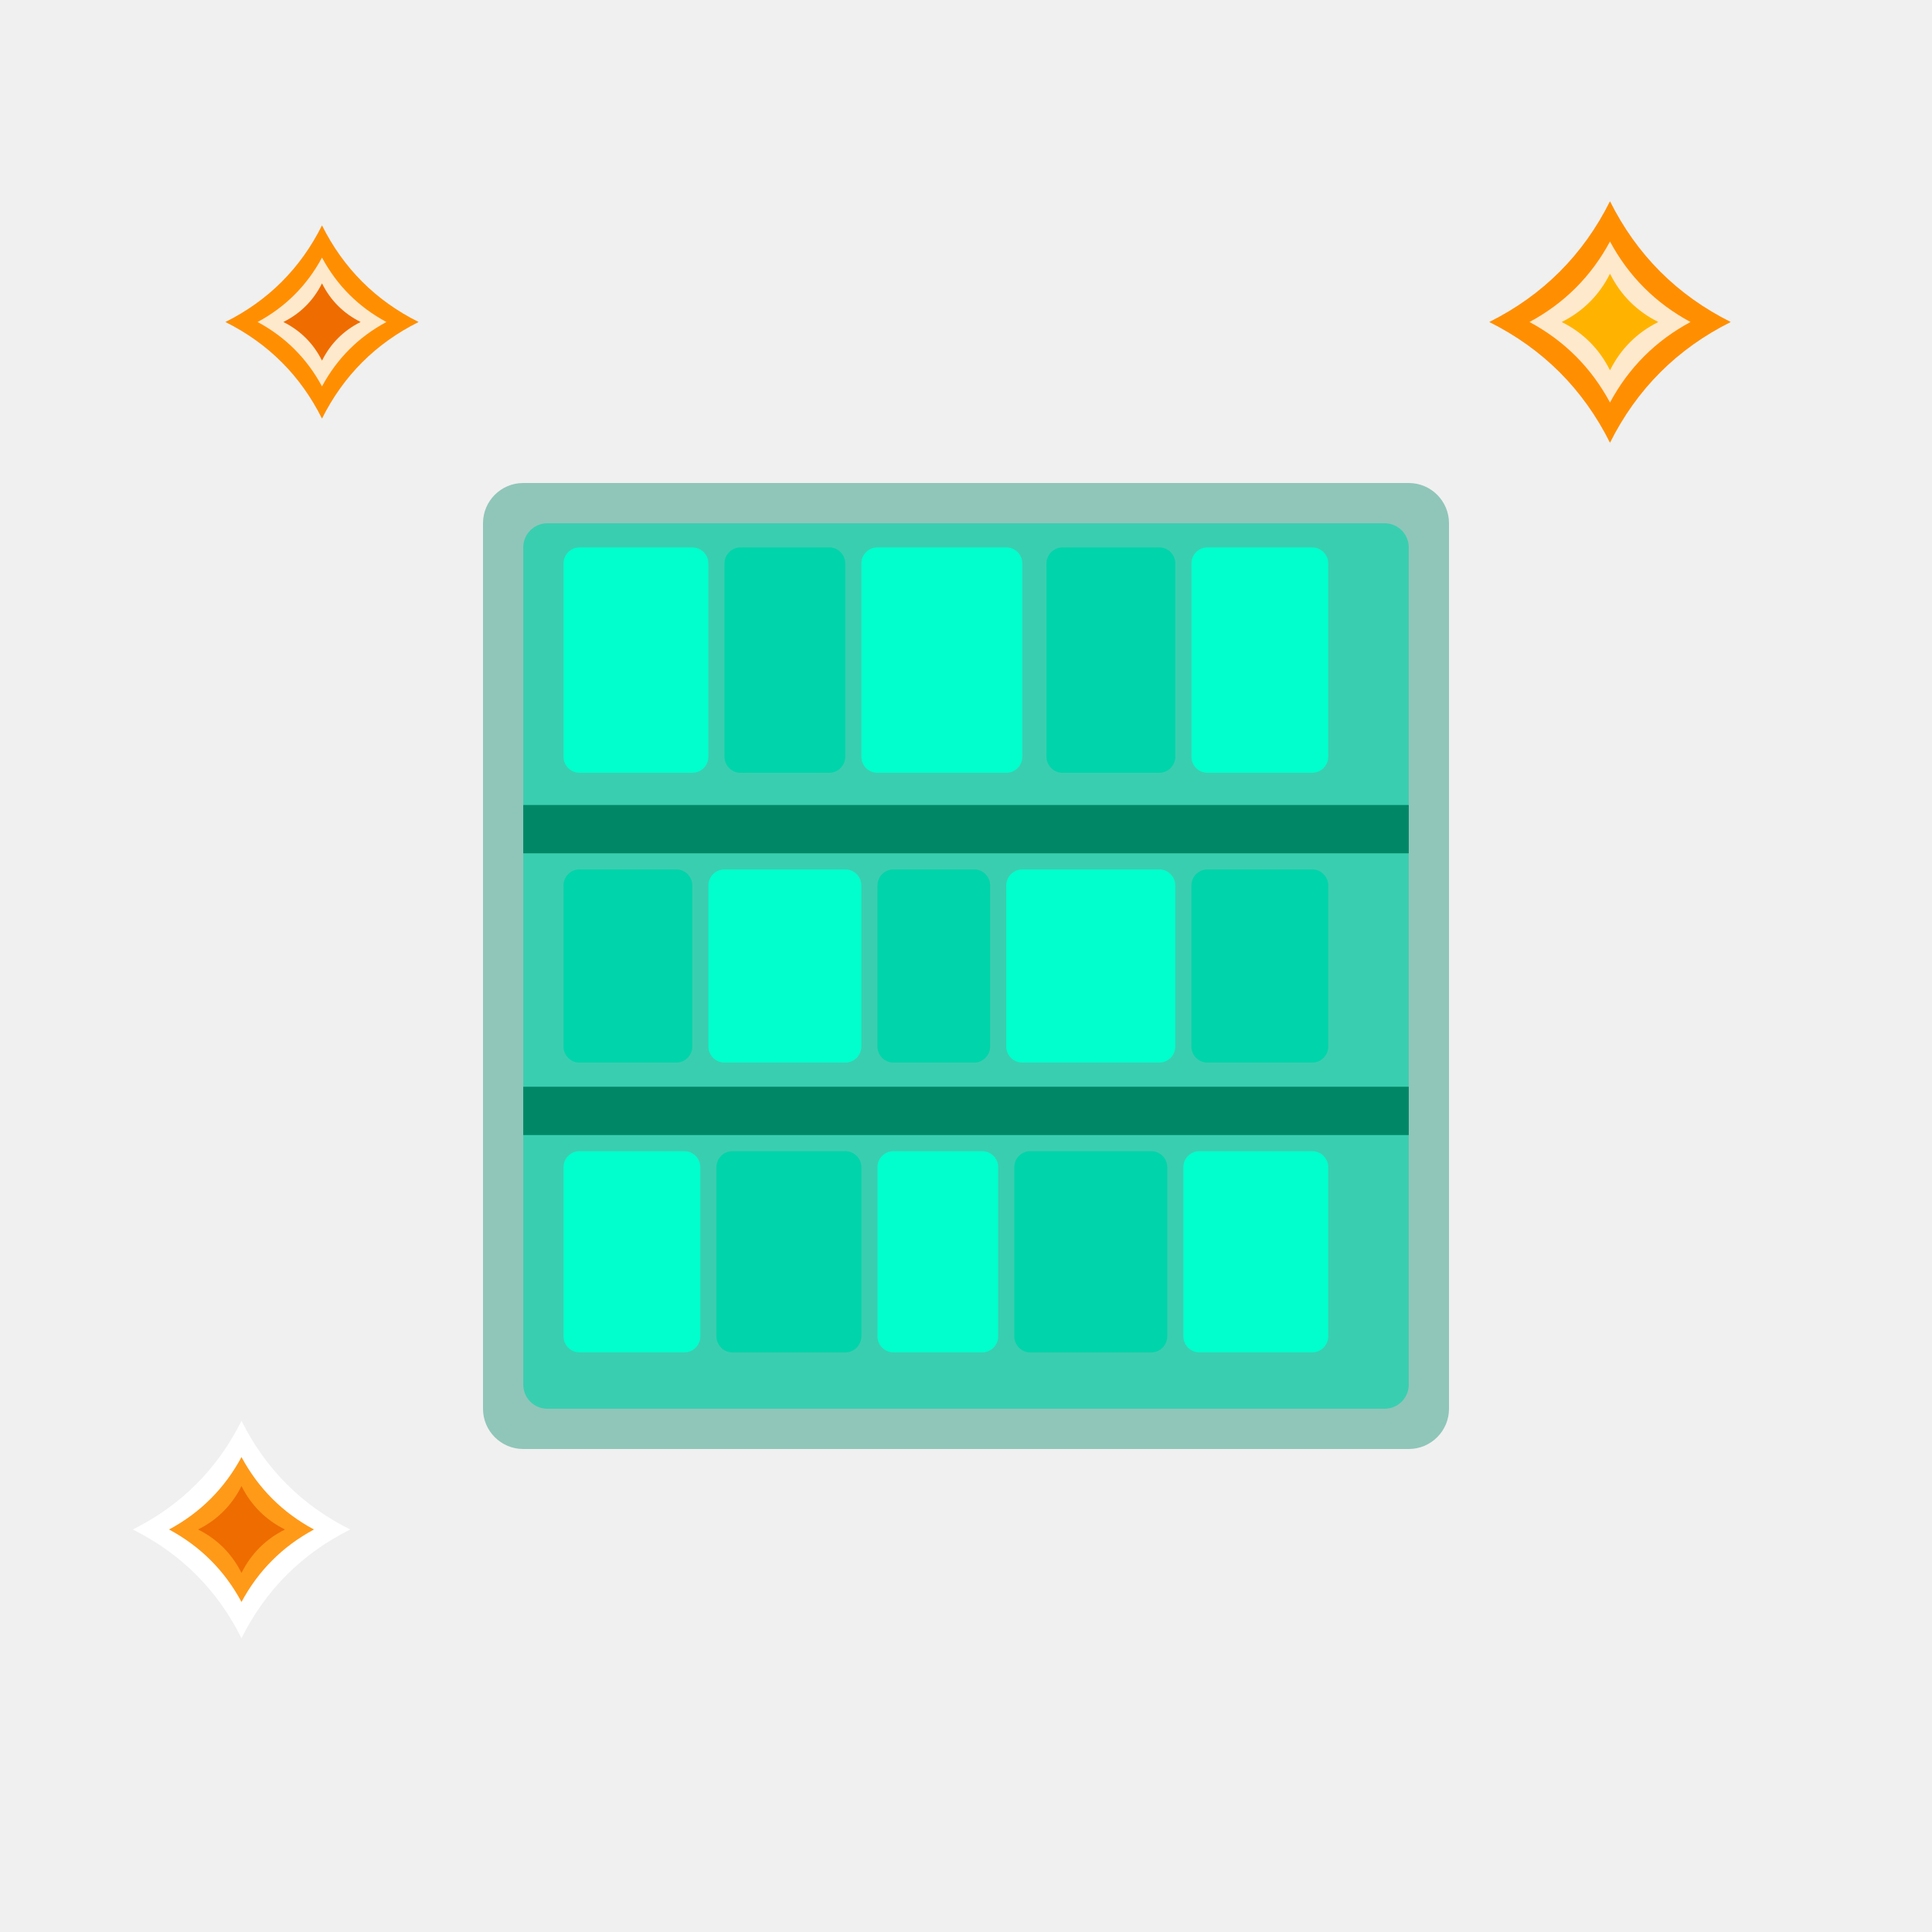
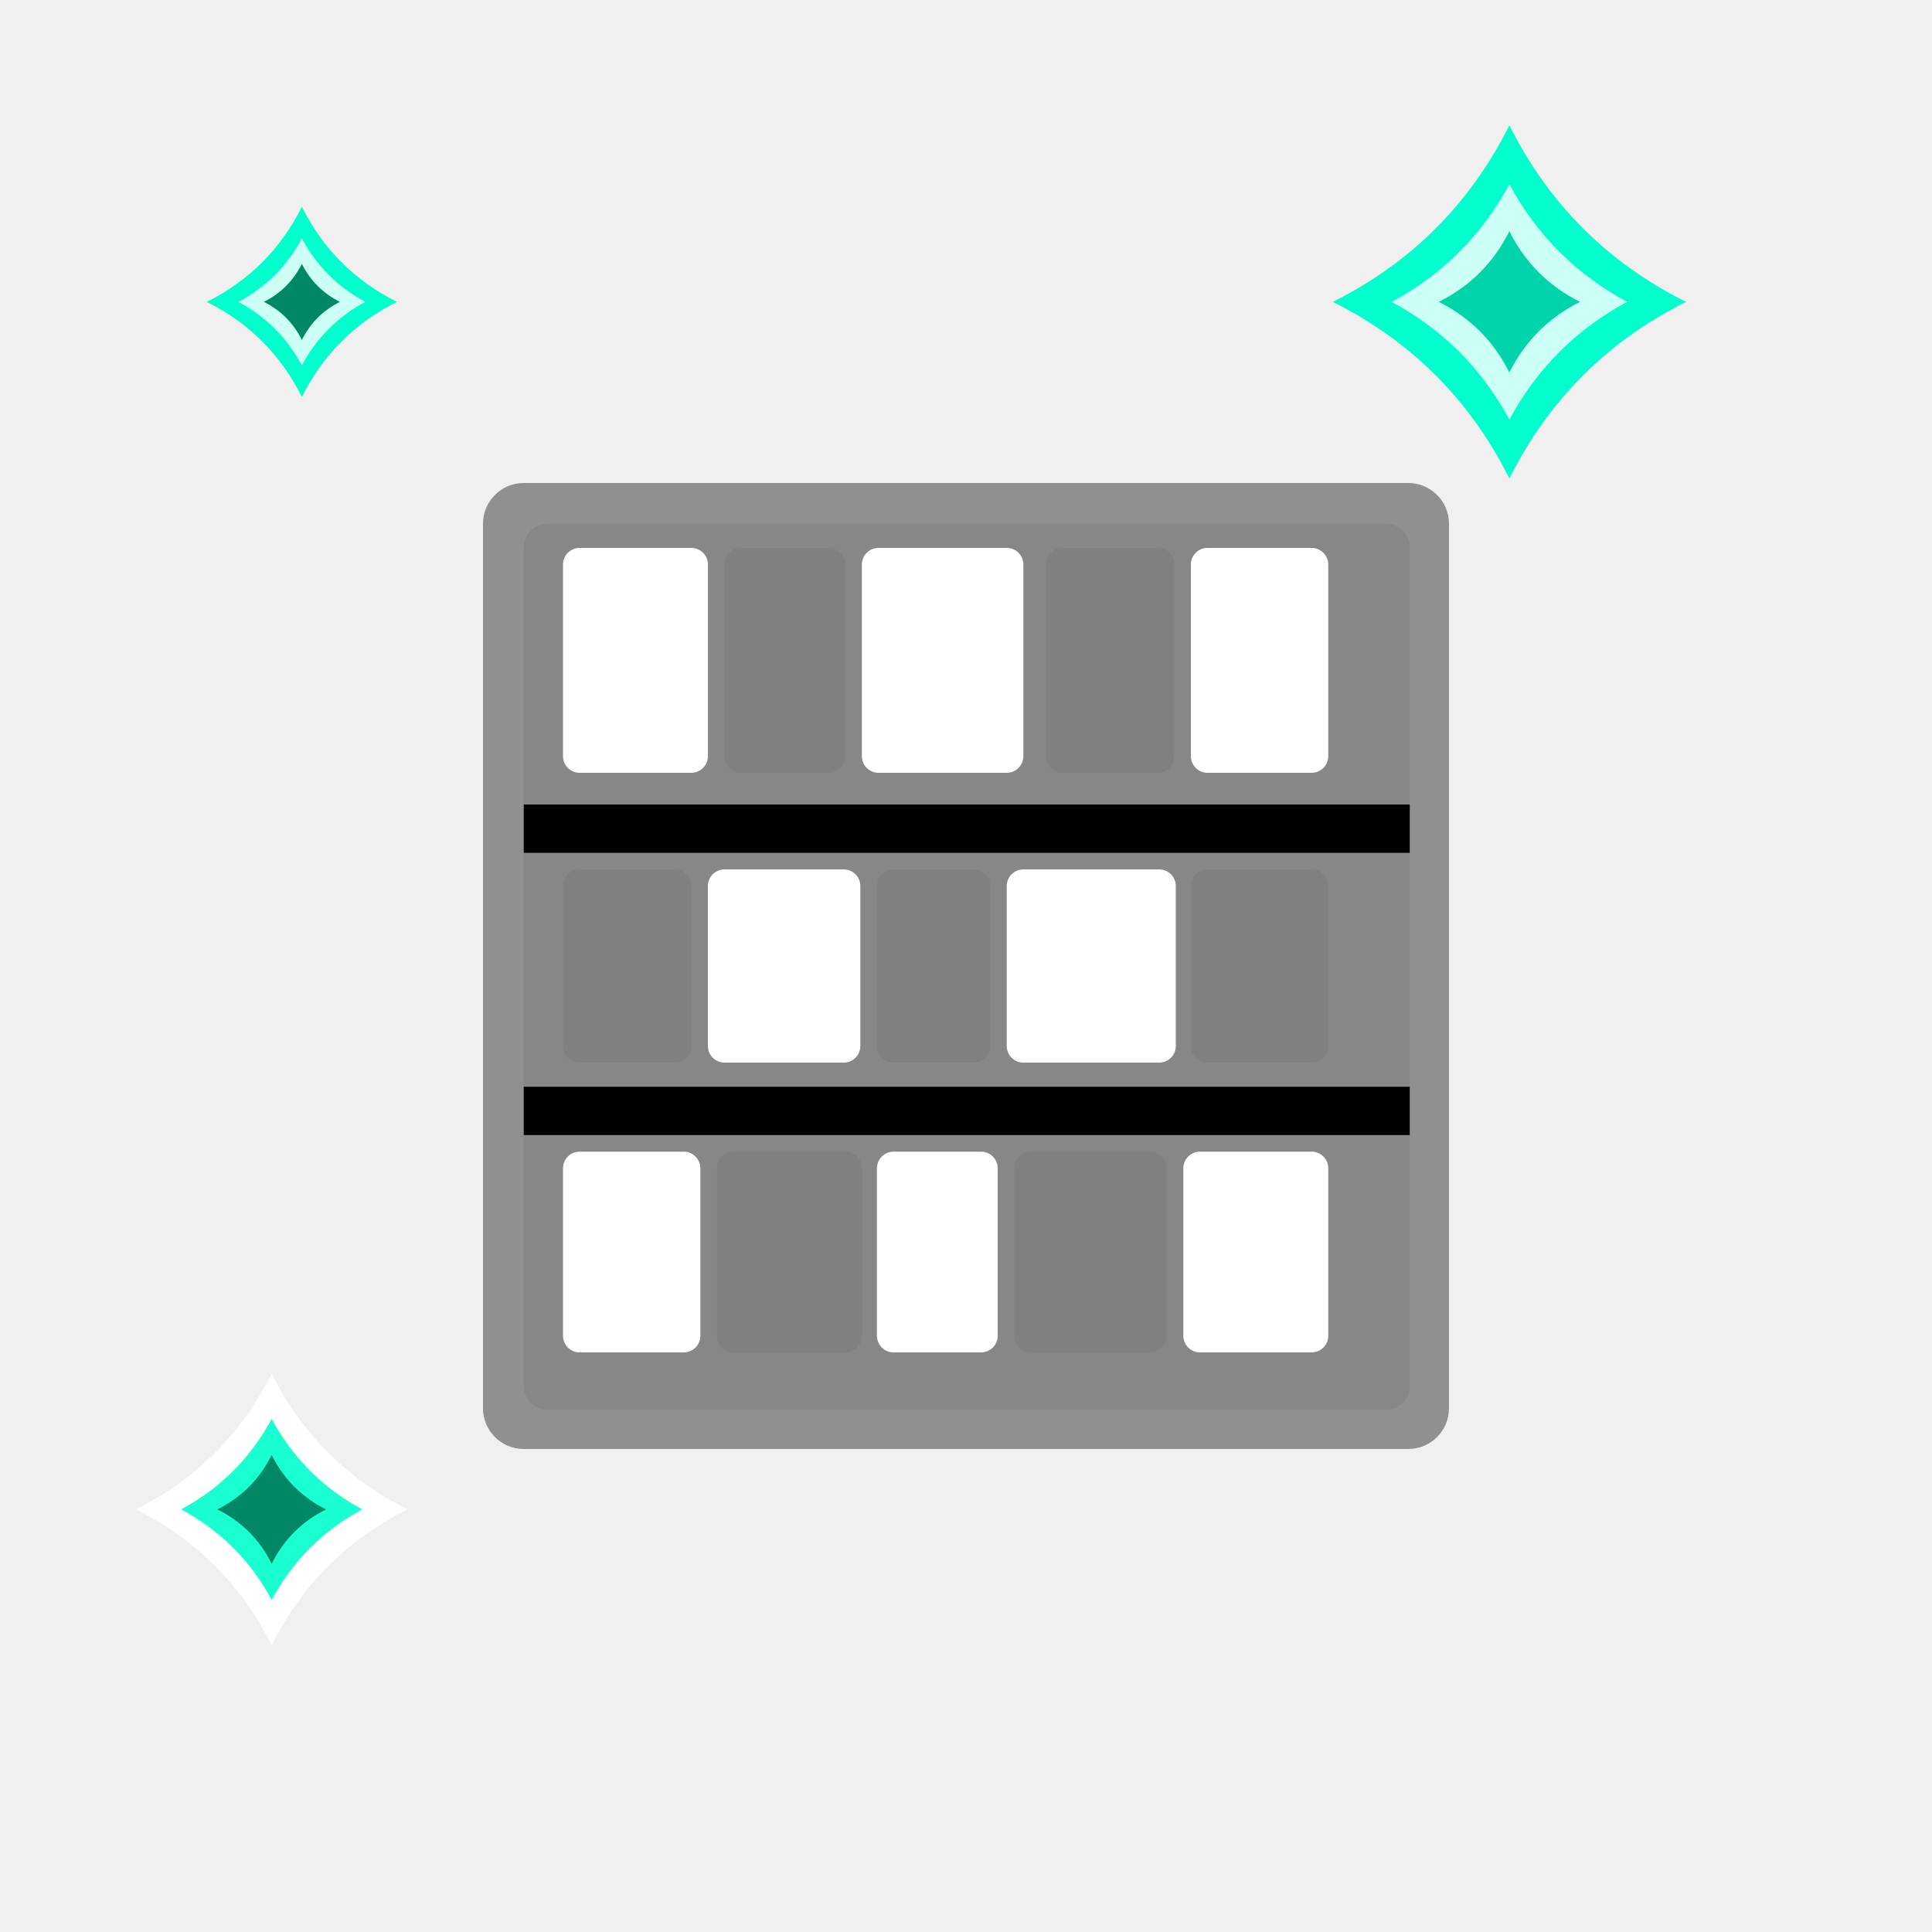
- <svg xmlns="http://www.w3.org/2000/svg" width="128" height="128" viewBox="0 0 24 24" fill="none">
-   <rect x="6" y="6" width="12" height="12" rx="0.5" fill="#008866" opacity="0.4" />
-   <rect x="6.5" y="6.5" width="11" height="11" rx="0.3" fill="#00d4aa" opacity="0.6" />
-   <rect x="6.5" y="10" width="11" height="0.6" fill="#008866" />
-   <rect x="6.5" y="13.5" width="11" height="0.6" fill="#008866" />
-   <rect x="7" y="6.8" width="1.8" height="2.8" rx="0.2" fill="#00ffcc" />
-   <rect x="9" y="6.8" width="1.5" height="2.8" rx="0.2" fill="#00d4aa" />
-   <rect x="10.7" y="6.8" width="2" height="2.8" rx="0.2" fill="#00ffcc" />
-   <rect x="13" y="6.8" width="1.6" height="2.8" rx="0.2" fill="#00d4aa" />
-   <rect x="14.8" y="6.8" width="1.7" height="2.8" rx="0.2" fill="#00ffcc" />
-   <rect x="7" y="10.8" width="1.6" height="2.4" rx="0.2" fill="#00d4aa" />
-   <rect x="8.8" y="10.8" width="1.9" height="2.4" rx="0.2" fill="#00ffcc" />
-   <rect x="10.9" y="10.8" width="1.4" height="2.4" rx="0.2" fill="#00d4aa" />
-   <rect x="12.5" y="10.8" width="2.1" height="2.4" rx="0.2" fill="#00ffcc" />
-   <rect x="14.8" y="10.8" width="1.7" height="2.4" rx="0.2" fill="#00d4aa" />
-   <rect x="7" y="14.3" width="1.7" height="2.5" rx="0.2" fill="#00ffcc" />
-   <rect x="8.9" y="14.3" width="1.8" height="2.5" rx="0.2" fill="#00d4aa" />
-   <rect x="10.9" y="14.3" width="1.5" height="2.5" rx="0.2" fill="#00ffcc" />
-   <rect x="12.6" y="14.3" width="1.9" height="2.5" rx="0.2" fill="#00d4aa" />
-   <rect x="14.7" y="14.3" width="1.8" height="2.5" rx="0.2" fill="#00ffcc" />
-   <g transform="translate(4,4) scale(0.4)">
-     <path d="M0 -3 Q1 -1 3 0 Q1 1 0 3 Q-1 1 -3 0 Q-1 -1 0 -3 Z" fill="#ff8f00" />
+ <svg xmlns="http://www.w3.org/2000/svg" width="128" height="128" viewBox="0 0 128 128" fill="none">
+   <rect x="32" y="32" width="64" height="64" rx="2.7" fill="#000000" opacity="0.4" />
+   <rect x="34.7" y="34.7" width="58.7" height="58.7" rx="1.6" fill="#808080" opacity="0.6" />
+   <rect x="34.7" y="53.3" width="58.7" height="3.2" fill="#000000" />
+   <rect x="34.7" y="72" width="58.7" height="3.2" fill="#000000" />
+   <rect x="37.3" y="36.3" width="9.6" height="14.9" rx="1.1" fill="#ffffff" />
+   <rect x="48" y="36.3" width="8" height="14.9" rx="1.1" fill="#808080" />
+   <rect x="57.1" y="36.3" width="10.7" height="14.9" rx="1.1" fill="#ffffff" />
+   <rect x="69.3" y="36.3" width="8.5" height="14.9" rx="1.1" fill="#808080" />
+   <rect x="78.9" y="36.3" width="9.1" height="14.9" rx="1.1" fill="#ffffff" />
+   <rect x="37.3" y="57.6" width="8.5" height="12.8" rx="1.1" fill="#808080" />
+   <rect x="46.9" y="57.6" width="10.1" height="12.8" rx="1.1" fill="#ffffff" />
+   <rect x="58.1" y="57.6" width="7.5" height="12.8" rx="1.1" fill="#808080" />
+   <rect x="66.7" y="57.6" width="11.2" height="12.8" rx="1.1" fill="#ffffff" />
+   <rect x="78.9" y="57.6" width="9.1" height="12.8" rx="1.1" fill="#808080" />
+   <rect x="37.3" y="76.3" width="9.1" height="13.3" rx="1.1" fill="#ffffff" />
+   <rect x="47.5" y="76.3" width="9.6" height="13.3" rx="1.1" fill="#808080" />
+   <rect x="58.1" y="76.3" width="8" height="13.3" rx="1.1" fill="#ffffff" />
+   <rect x="67.2" y="76.3" width="10.1" height="13.3" rx="1.1" fill="#808080" />
+   <rect x="78.4" y="76.3" width="9.6" height="13.3" rx="1.1" fill="#ffffff" />
+   <g transform="translate(20,20) scale(2.1)">
+     <path d="M0 -3 Q1 -1 3 0 Q1 1 0 3 Q-1 1 -3 0 Q-1 -1 0 -3 Z" fill="#00ffcc" />
    <path d="M0 -2 Q0.7 -0.7 2 0 Q0.7 0.7 0 2 Q-0.7 0.7 -2 0 Q-0.7 -0.7 0 -2 Z" fill="#ffffff" opacity="0.8" />
-     <path d="M0 -1.2 Q0.4 -0.4 1.2 0 Q0.4 0.4 0 1.2 Q-0.4 0.4 -1.2 0 Q-0.4 -0.4 0 -1.2 Z" fill="#ef6c00" />
+     <path d="M0 -1.2 Q0.4 -0.4 1.2 0 Q0.4 0.4 0 1.2 Q-0.4 0.4 -1.2 0 Q-0.4 -0.4 0 -1.2 Z" fill="#008866" />
  </g>
-   <g transform="translate(20,4) scale(0.5)">
-     <path d="M0 -3 Q1 -1 3 0 Q1 1 0 3 Q-1 1 -3 0 Q-1 -1 0 -3 Z" fill="#ff8f00" />
+   <g transform="translate(100,20) scale(3.9)">
+     <path d="M0 -3 Q1 -1 3 0 Q1 1 0 3 Q-1 1 -3 0 Q-1 -1 0 -3 Z" fill="#00ffcc" />
    <path d="M0 -2 Q0.7 -0.7 2 0 Q0.7 0.7 0 2 Q-0.7 0.7 -2 0 Q-0.7 -0.7 0 -2 Z" fill="#ffffff" opacity="0.8" />
-     <path d="M0 -1.2 Q0.4 -0.4 1.2 0 Q0.4 0.4 0 1.2 Q-0.4 0.4 -1.2 0 Q-0.4 -0.4 0 -1.2 Z" fill="#ffb300" />
+     <path d="M0 -1.2 Q0.4 -0.4 1.2 0 Q0.4 0.4 0 1.2 Q-0.4 0.4 -1.2 0 Q-0.4 -0.4 0 -1.2 Z" fill="#00d4aa" />
  </g>
-   <g transform="translate(3,19) scale(0.45)">
+   <g transform="translate(18,100) scale(3.0)">
    <path d="M0 -3 Q1 -1 3 0 Q1 1 0 3 Q-1 1 -3 0 Q-1 -1 0 -3 Z" fill="#ffffff" />
-     <path d="M0 -2 Q0.7 -0.7 2 0 Q0.7 0.7 0 2 Q-0.7 0.7 -2 0 Q-0.7 -0.7 0 -2 Z" fill="#ff8f00" opacity="0.9" />
-     <path d="M0 -1.2 Q0.4 -0.4 1.2 0 Q0.4 0.4 0 1.2 Q-0.4 0.4 -1.2 0 Q-0.4 -0.4 0 -1.2 Z" fill="#ef6c00" />
+     <path d="M0 -2 Q0.7 -0.7 2 0 Q0.7 0.7 0 2 Q-0.7 0.7 -2 0 Q-0.7 -0.7 0 -2 Z" fill="#00ffcc" opacity="0.9" />
+     <path d="M0 -1.2 Q0.4 -0.4 1.2 0 Q0.4 0.4 0 1.2 Q-0.4 0.4 -1.2 0 Q-0.4 -0.4 0 -1.2 Z" fill="#008866" />
  </g>
</svg>
